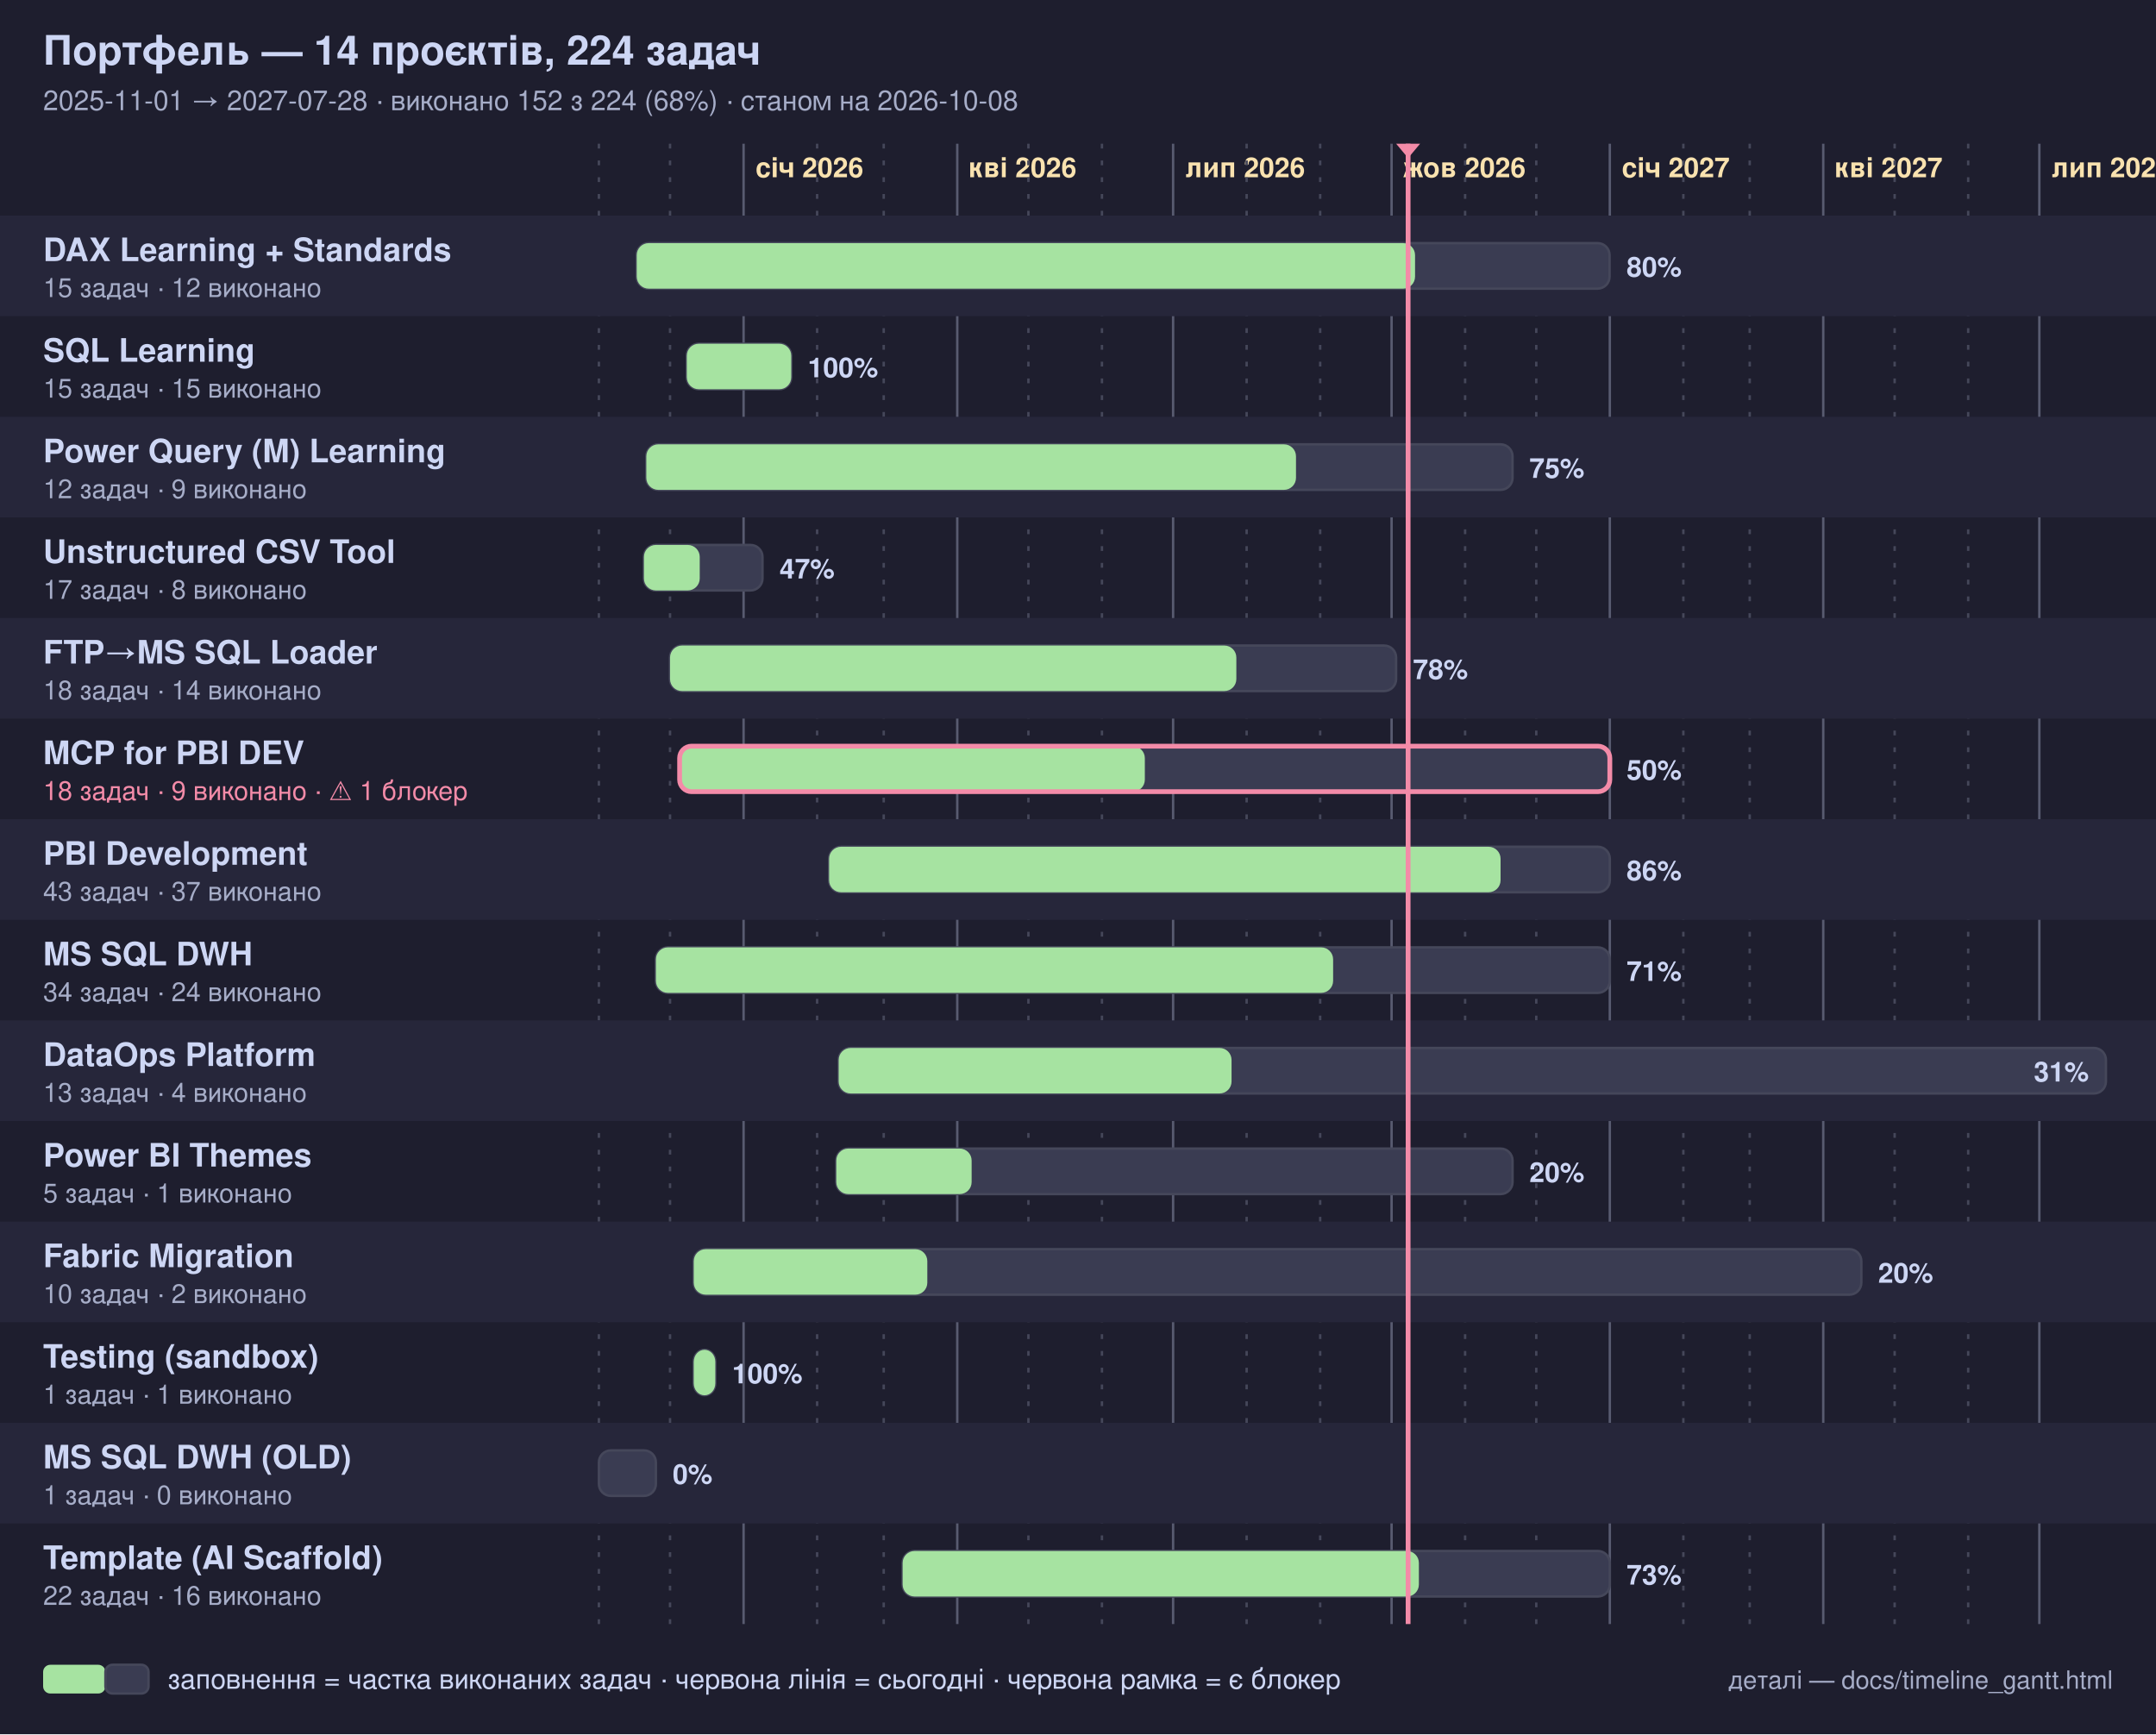
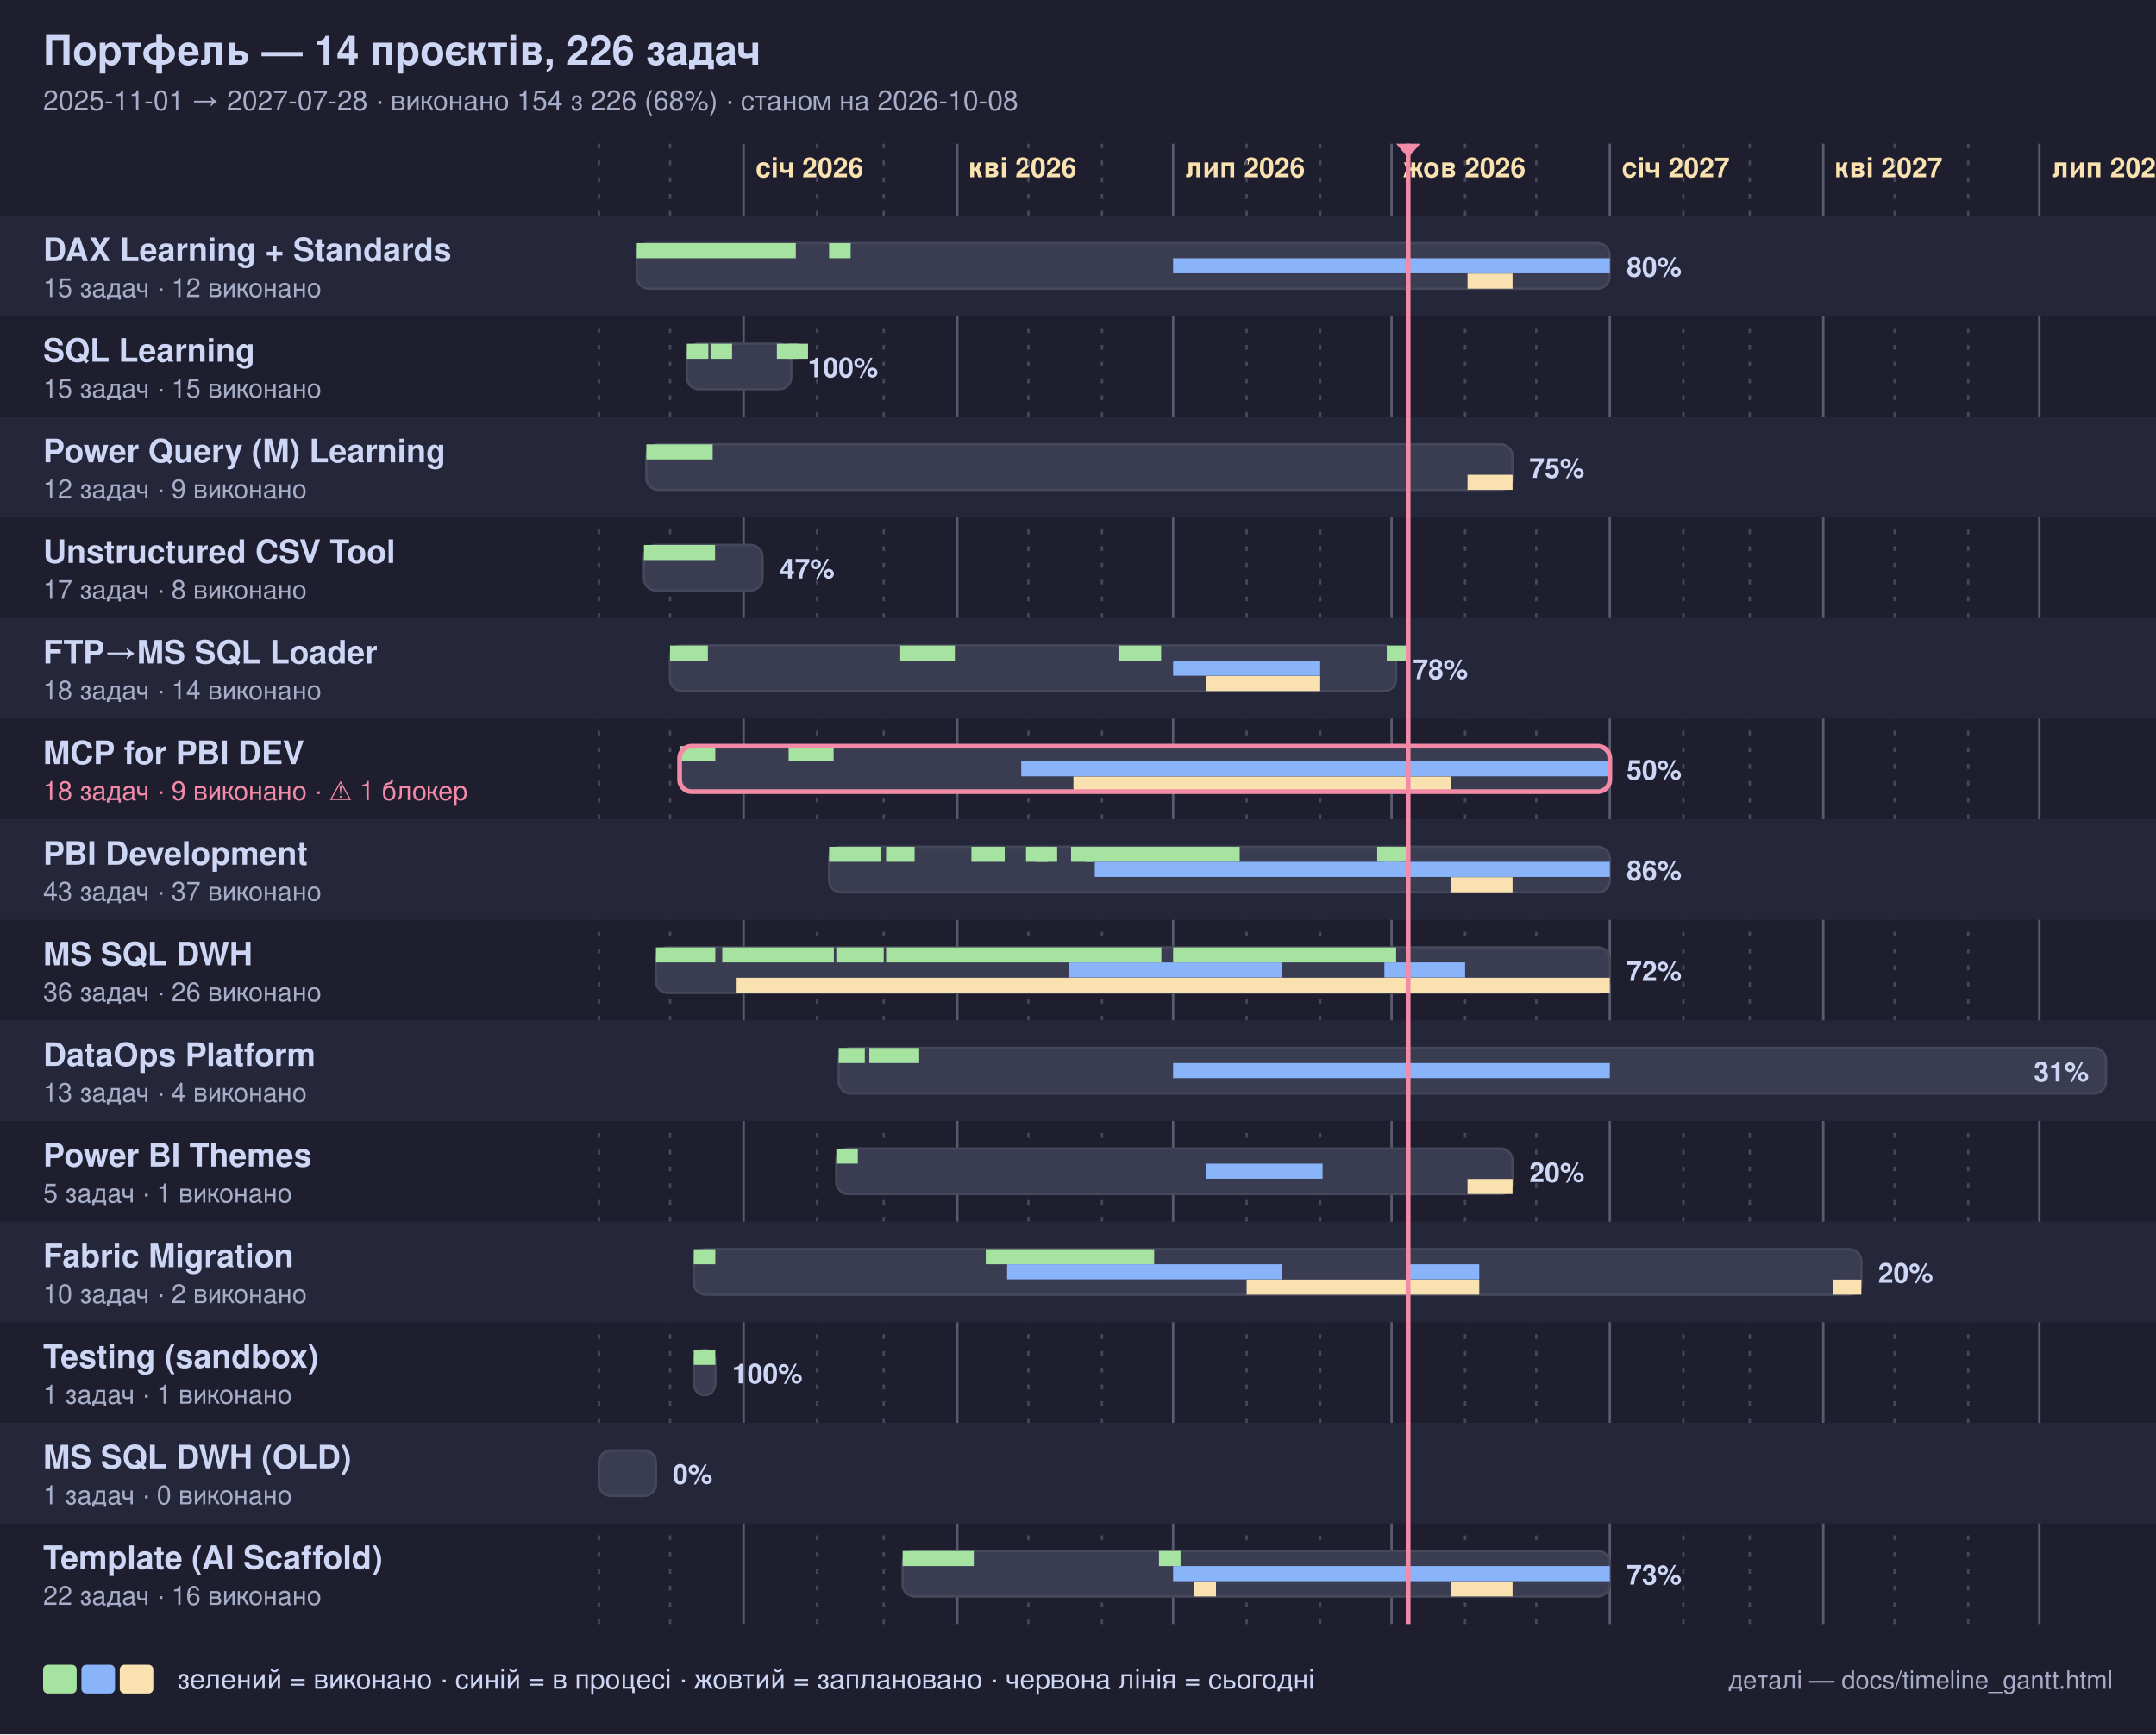
- <svg xmlns="http://www.w3.org/2000/svg" width="900" height="724" viewBox="0 0 900 724" role="img" aria-label="Портфель — 14 проєктів, 224 задач" font-family="Segoe UI,Helvetica,Arial,sans-serif">
+ <svg xmlns="http://www.w3.org/2000/svg" width="900" height="724" viewBox="0 0 900 724" role="img" aria-label="Портфель — 14 проєктів, 226 задач" font-family="Segoe UI,Helvetica,Arial,sans-serif">
  <rect width="900" height="724" fill="#1e1e2e" />
-   <text x="18" y="27" font-size="17" font-weight="700" fill="#cdd6f4">Портфель — 14 проєктів, 224 задач</text>
-   <text x="18" y="46" font-size="11.5" fill="#a6adc8">2025-11-01 → 2027-07-28 · виконано 152 з 224 (68%) · станом на 2026-10-08</text>
+   <text x="18" y="27" font-size="17" font-weight="700" fill="#cdd6f4">Портфель — 14 проєктів, 226 задач</text>
+   <text x="18" y="46" font-size="11.5" fill="#a6adc8">2025-11-01 → 2027-07-28 · виконано 154 з 226 (68%) · станом на 2026-10-08</text>
  <line x1="250.0" y1="60.0" x2="250.0" y2="678.0" stroke="#45475a" stroke-width="1" stroke-dasharray="2 5" />
  <line x1="279.7" y1="60.0" x2="279.7" y2="678.0" stroke="#45475a" stroke-width="1" stroke-dasharray="2 5" />
  <line x1="310.4" y1="60.0" x2="310.4" y2="678.0" stroke="#585b70" stroke-width="1" />
  <text x="315.4" y="74.0" font-size="11.5" font-weight="600" fill="#f9e2af">січ 2026</text>
  <line x1="341.1" y1="60.0" x2="341.1" y2="678.0" stroke="#45475a" stroke-width="1" stroke-dasharray="2 5" />
  <line x1="368.9" y1="60.0" x2="368.9" y2="678.0" stroke="#45475a" stroke-width="1" stroke-dasharray="2 5" />
  <line x1="399.6" y1="60.0" x2="399.6" y2="678.0" stroke="#585b70" stroke-width="1" />
  <text x="404.6" y="74.0" font-size="11.5" font-weight="600" fill="#f9e2af">кві 2026</text>
  <line x1="429.3" y1="60.0" x2="429.3" y2="678.0" stroke="#45475a" stroke-width="1" stroke-dasharray="2 5" />
  <line x1="460.0" y1="60.0" x2="460.0" y2="678.0" stroke="#45475a" stroke-width="1" stroke-dasharray="2 5" />
  <line x1="489.7" y1="60.0" x2="489.7" y2="678.0" stroke="#585b70" stroke-width="1" />
  <text x="494.7" y="74.0" font-size="11.5" font-weight="600" fill="#f9e2af">лип 2026</text>
  <line x1="520.4" y1="60.0" x2="520.4" y2="678.0" stroke="#45475a" stroke-width="1" stroke-dasharray="2 5" />
  <line x1="551.1" y1="60.0" x2="551.1" y2="678.0" stroke="#45475a" stroke-width="1" stroke-dasharray="2 5" />
  <line x1="580.9" y1="60.0" x2="580.9" y2="678.0" stroke="#585b70" stroke-width="1" />
  <text x="585.9" y="74.0" font-size="11.5" font-weight="600" fill="#f9e2af">жов 2026</text>
  <line x1="611.6" y1="60.0" x2="611.6" y2="678.0" stroke="#45475a" stroke-width="1" stroke-dasharray="2 5" />
  <line x1="641.3" y1="60.0" x2="641.3" y2="678.0" stroke="#45475a" stroke-width="1" stroke-dasharray="2 5" />
  <line x1="672.0" y1="60.0" x2="672.0" y2="678.0" stroke="#585b70" stroke-width="1" />
  <text x="677.0" y="74.0" font-size="11.5" font-weight="600" fill="#f9e2af">січ 2027</text>
  <line x1="702.7" y1="60.0" x2="702.7" y2="678.0" stroke="#45475a" stroke-width="1" stroke-dasharray="2 5" />
  <line x1="730.4" y1="60.0" x2="730.4" y2="678.0" stroke="#45475a" stroke-width="1" stroke-dasharray="2 5" />
  <line x1="761.1" y1="60.0" x2="761.1" y2="678.0" stroke="#585b70" stroke-width="1" />
  <text x="766.1" y="74.0" font-size="11.5" font-weight="600" fill="#f9e2af">кві 2027</text>
  <line x1="790.9" y1="60.0" x2="790.9" y2="678.0" stroke="#45475a" stroke-width="1" stroke-dasharray="2 5" />
  <line x1="821.6" y1="60.0" x2="821.6" y2="678.0" stroke="#45475a" stroke-width="1" stroke-dasharray="2 5" />
  <line x1="851.3" y1="60.0" x2="851.3" y2="678.0" stroke="#585b70" stroke-width="1" />
  <text x="856.3" y="74.0" font-size="11.5" font-weight="600" fill="#f9e2af">лип 2027</text>
  <rect x="0" y="90.0" width="900" height="42" fill="#26263a" />
  <text x="18" y="109.0" font-size="13.5" font-weight="600" fill="#cdd6f4">DAX Learning + Standards</text>
  <text x="18" y="124.0" font-size="11" fill="#a6adc8">15 задач · 12 виконано</text>
  <rect x="265.8" y="101.5" width="406.1" height="19" rx="5" fill="#3a3c52" stroke="#45475a" stroke-width="1" />
-   <rect x="265.8" y="101.5" width="324.9" height="19" rx="5" fill="#a6e3a1" />
+   <rect x="265.8" y="101.5" width="66.4" height="6.3" fill="#a6e3a1" />
+   <rect x="346.1" y="101.5" width="9.0" height="6.3" fill="#a6e3a1" />
+   <rect x="489.7" y="107.8" width="182.3" height="6.3" fill="#89b4fa" />
+   <rect x="612.6" y="114.2" width="18.8" height="6.3" fill="#f9e2af" />
  <text x="679.0" y="115.5" font-size="11.5" font-weight="600" fill="#cdd6f4">80%</text>
  <text x="18" y="151.0" font-size="13.5" font-weight="600" fill="#cdd6f4">SQL Learning</text>
  <text x="18" y="166.0" font-size="11" fill="#a6adc8">15 задач · 15 виконано</text>
  <rect x="286.7" y="143.5" width="43.6" height="19" rx="5" fill="#3a3c52" stroke="#45475a" stroke-width="1" />
-   <rect x="286.7" y="143.5" width="43.6" height="19" rx="5" fill="#a6e3a1" />
+   <rect x="286.7" y="143.5" width="9.0" height="6.3" fill="#a6e3a1" />
+   <rect x="296.6" y="143.5" width="9.0" height="6.3" fill="#a6e3a1" />
+   <rect x="324.3" y="143.5" width="9.0" height="6.3" fill="#a6e3a1" />
+   <rect x="328.3" y="143.5" width="9.0" height="6.3" fill="#a6e3a1" />
  <text x="337.2" y="157.5" font-size="11.5" font-weight="600" fill="#cdd6f4">100%</text>
  <rect x="0" y="174.0" width="900" height="42" fill="#26263a" />
  <text x="18" y="193.0" font-size="13.5" font-weight="600" fill="#cdd6f4">Power Query (M) Learning</text>
  <text x="18" y="208.0" font-size="11" fill="#a6adc8">12 задач · 9 виконано</text>
  <rect x="269.8" y="185.5" width="361.6" height="19" rx="5" fill="#3a3c52" stroke="#45475a" stroke-width="1" />
-   <rect x="269.8" y="185.5" width="271.2" height="19" rx="5" fill="#a6e3a1" />
+   <rect x="269.8" y="185.5" width="27.7" height="6.3" fill="#a6e3a1" />
+   <rect x="612.6" y="198.2" width="18.8" height="6.3" fill="#f9e2af" />
  <text x="638.4" y="199.5" font-size="11.5" font-weight="600" fill="#cdd6f4">75%</text>
  <text x="18" y="235.0" font-size="13.5" font-weight="600" fill="#cdd6f4">Unstructured CSV Tool</text>
  <text x="18" y="250.0" font-size="11" fill="#a6adc8">17 задач · 8 виконано</text>
  <rect x="268.8" y="227.5" width="49.5" height="19" rx="5" fill="#3a3c52" stroke="#45475a" stroke-width="1" />
-   <rect x="268.8" y="227.5" width="23.3" height="19" rx="5" fill="#a6e3a1" />
+   <rect x="268.8" y="227.5" width="29.7" height="6.3" fill="#a6e3a1" />
  <text x="325.4" y="241.5" font-size="11.5" font-weight="600" fill="#cdd6f4">47%</text>
  <rect x="0" y="258.0" width="900" height="42" fill="#26263a" />
  <text x="18" y="277.0" font-size="13.5" font-weight="600" fill="#cdd6f4">FTP→MS SQL Loader</text>
  <text x="18" y="292.0" font-size="11" fill="#a6adc8">18 задач · 14 виконано</text>
  <rect x="279.7" y="269.5" width="303.1" height="19" rx="5" fill="#3a3c52" stroke="#45475a" stroke-width="1" />
-   <rect x="279.7" y="269.5" width="236.4" height="19" rx="5" fill="#a6e3a1" />
+   <rect x="279.7" y="269.5" width="15.8" height="6.3" fill="#a6e3a1" />
+   <rect x="375.8" y="269.5" width="22.8" height="6.3" fill="#a6e3a1" />
+   <rect x="466.9" y="269.5" width="17.8" height="6.3" fill="#a6e3a1" />
+   <rect x="578.9" y="269.5" width="9.0" height="6.3" fill="#a6e3a1" />
+   <rect x="489.7" y="275.8" width="61.4" height="6.3" fill="#89b4fa" />
+   <rect x="503.6" y="282.2" width="47.5" height="6.3" fill="#f9e2af" />
  <text x="589.8" y="283.5" font-size="11.5" font-weight="600" fill="#cdd6f4">78%</text>
  <text x="18" y="319.0" font-size="13.5" font-weight="600" fill="#cdd6f4">MCP for PBI DEV</text>
  <text x="18" y="334.0" font-size="11" fill="#f38ba8">18 задач · 9 виконано · ⚠ 1 блокер</text>
  <rect x="283.7" y="311.5" width="388.3" height="19" rx="5" fill="#3a3c52" stroke="#45475a" stroke-width="1" />
-   <rect x="283.7" y="311.5" width="194.2" height="19" rx="5" fill="#a6e3a1" />
+   <rect x="283.7" y="311.5" width="14.9" height="6.3" fill="#a6e3a1" />
+   <rect x="329.2" y="311.5" width="18.8" height="6.3" fill="#a6e3a1" />
+   <rect x="426.3" y="317.8" width="245.7" height="6.3" fill="#89b4fa" />
+   <rect x="448.1" y="324.2" width="157.5" height="6.3" fill="#f9e2af" />
  <rect x="283.7" y="311.5" width="388.3" height="19" rx="5" fill="none" stroke="#f38ba8" stroke-width="2" />
  <text x="679.0" y="325.5" font-size="11.5" font-weight="600" fill="#cdd6f4">50%</text>
  <rect x="0" y="342.0" width="900" height="42" fill="#26263a" />
  <text x="18" y="361.0" font-size="13.5" font-weight="600" fill="#cdd6f4">PBI Development</text>
  <text x="18" y="376.0" font-size="11" fill="#a6adc8">43 задач · 37 виконано</text>
  <rect x="346.1" y="353.5" width="325.9" height="19" rx="5" fill="#3a3c52" stroke="#45475a" stroke-width="1" />
-   <rect x="346.1" y="353.5" width="280.3" height="19" rx="5" fill="#a6e3a1" />
+   <rect x="346.1" y="353.5" width="21.8" height="6.3" fill="#a6e3a1" />
+   <rect x="369.9" y="353.5" width="11.9" height="6.3" fill="#a6e3a1" />
+   <rect x="405.5" y="353.5" width="13.9" height="6.3" fill="#a6e3a1" />
+   <rect x="428.3" y="353.5" width="9.0" height="6.3" fill="#a6e3a1" />
+   <rect x="432.3" y="353.5" width="9.0" height="6.3" fill="#a6e3a1" />
+   <rect x="447.1" y="353.5" width="9.0" height="6.3" fill="#a6e3a1" />
+   <rect x="453.1" y="353.5" width="64.4" height="6.3" fill="#a6e3a1" />
+   <rect x="574.9" y="353.5" width="9.0" height="6.3" fill="#a6e3a1" />
+   <rect x="577.9" y="353.5" width="9.0" height="6.3" fill="#a6e3a1" />
+   <rect x="457.0" y="359.8" width="215.0" height="6.3" fill="#89b4fa" />
+   <rect x="605.6" y="366.2" width="25.8" height="6.3" fill="#f9e2af" />
  <text x="679.0" y="367.5" font-size="11.5" font-weight="600" fill="#cdd6f4">86%</text>
  <text x="18" y="403.0" font-size="13.5" font-weight="600" fill="#cdd6f4">MS SQL DWH</text>
-   <text x="18" y="418.0" font-size="11" fill="#a6adc8">34 задач · 24 виконано</text>
+   <text x="18" y="418.0" font-size="11" fill="#a6adc8">36 задач · 26 виконано</text>
  <rect x="273.8" y="395.5" width="398.2" height="19" rx="5" fill="#3a3c52" stroke="#45475a" stroke-width="1" />
-   <rect x="273.8" y="395.5" width="282.7" height="19" rx="5" fill="#a6e3a1" />
-   <text x="679.0" y="409.5" font-size="11.5" font-weight="600" fill="#cdd6f4">71%</text>
+   <rect x="273.8" y="395.5" width="24.8" height="6.3" fill="#a6e3a1" />
+   <rect x="301.5" y="395.5" width="46.6" height="6.3" fill="#a6e3a1" />
+   <rect x="349.1" y="395.5" width="19.8" height="6.3" fill="#a6e3a1" />
+   <rect x="369.9" y="395.5" width="114.9" height="6.3" fill="#a6e3a1" />
+   <rect x="489.7" y="395.5" width="93.1" height="6.3" fill="#a6e3a1" />
+   <rect x="446.1" y="401.8" width="89.2" height="6.3" fill="#89b4fa" />
+   <rect x="577.9" y="401.8" width="33.7" height="6.3" fill="#89b4fa" />
+   <rect x="307.5" y="408.2" width="364.5" height="6.3" fill="#f9e2af" />
+   <text x="679.0" y="409.5" font-size="11.5" font-weight="600" fill="#cdd6f4">72%</text>
  <rect x="0" y="426.0" width="900" height="42" fill="#26263a" />
  <text x="18" y="445.0" font-size="13.5" font-weight="600" fill="#cdd6f4">DataOps Platform</text>
  <text x="18" y="460.0" font-size="11" fill="#a6adc8">13 задач · 4 виконано</text>
  <rect x="350.1" y="437.5" width="529.0" height="19" rx="5" fill="#3a3c52" stroke="#45475a" stroke-width="1" />
-   <rect x="350.1" y="437.5" width="164.0" height="19" rx="5" fill="#a6e3a1" />
+   <rect x="350.1" y="437.5" width="10.9" height="6.3" fill="#a6e3a1" />
+   <rect x="362.9" y="437.5" width="20.8" height="6.3" fill="#a6e3a1" />
+   <rect x="489.7" y="443.8" width="182.3" height="6.3" fill="#89b4fa" />
  <text x="872.0" y="451.5" text-anchor="end" font-size="11.5" font-weight="700" fill="#cdd6f4">31%</text>
  <text x="18" y="487.0" font-size="13.5" font-weight="600" fill="#cdd6f4">Power BI Themes</text>
  <text x="18" y="502.0" font-size="11" fill="#a6adc8">5 задач · 1 виконано</text>
  <rect x="349.1" y="479.5" width="282.3" height="19" rx="5" fill="#3a3c52" stroke="#45475a" stroke-width="1" />
-   <rect x="349.1" y="479.5" width="56.5" height="19" rx="5" fill="#a6e3a1" />
+   <rect x="349.1" y="479.5" width="9.0" height="6.3" fill="#a6e3a1" />
+   <rect x="503.6" y="485.8" width="48.5" height="6.3" fill="#89b4fa" />
+   <rect x="612.6" y="492.2" width="18.8" height="6.3" fill="#f9e2af" />
  <text x="638.4" y="493.5" font-size="11.5" font-weight="600" fill="#cdd6f4">20%</text>
  <rect x="0" y="510.0" width="900" height="42" fill="#26263a" />
  <text x="18" y="529.0" font-size="13.5" font-weight="600" fill="#cdd6f4">Fabric Migration</text>
  <text x="18" y="544.0" font-size="11" fill="#a6adc8">10 задач · 2 виконано</text>
  <rect x="289.6" y="521.5" width="487.4" height="19" rx="5" fill="#3a3c52" stroke="#45475a" stroke-width="1" />
-   <rect x="289.6" y="521.5" width="97.5" height="19" rx="5" fill="#a6e3a1" />
+   <rect x="289.6" y="521.5" width="9.0" height="6.3" fill="#a6e3a1" />
+   <rect x="411.5" y="521.5" width="70.3" height="6.3" fill="#a6e3a1" />
+   <rect x="420.4" y="527.8" width="114.9" height="6.3" fill="#89b4fa" />
+   <rect x="587.8" y="527.8" width="29.7" height="6.3" fill="#89b4fa" />
+   <rect x="520.4" y="534.2" width="97.1" height="6.3" fill="#f9e2af" />
+   <rect x="765.1" y="534.2" width="11.9" height="6.3" fill="#f9e2af" />
  <text x="784.0" y="535.5" font-size="11.5" font-weight="600" fill="#cdd6f4">20%</text>
  <text x="18" y="571.0" font-size="13.5" font-weight="600" fill="#cdd6f4">Testing (sandbox)</text>
  <text x="18" y="586.0" font-size="11" fill="#a6adc8">1 задач · 1 виконано</text>
  <rect x="289.6" y="563.5" width="9.0" height="19" rx="5" fill="#3a3c52" stroke="#45475a" stroke-width="1" />
-   <rect x="289.6" y="563.5" width="9.0" height="19" rx="5" fill="#a6e3a1" />
+   <rect x="289.6" y="563.5" width="9.0" height="6.3" fill="#a6e3a1" />
  <text x="305.6" y="577.5" font-size="11.5" font-weight="600" fill="#cdd6f4">100%</text>
  <rect x="0" y="594.0" width="900" height="42" fill="#26263a" />
  <text x="18" y="613.0" font-size="13.5" font-weight="600" fill="#cdd6f4">MS SQL DWH (OLD)</text>
  <text x="18" y="628.0" font-size="11" fill="#a6adc8">1 задач · 0 виконано</text>
  <rect x="250.0" y="605.5" width="23.8" height="19" rx="5" fill="#3a3c52" stroke="#45475a" stroke-width="1" />
  <text x="280.8" y="619.5" font-size="11.5" font-weight="600" fill="#cdd6f4">0%</text>
  <text x="18" y="655.0" font-size="13.5" font-weight="600" fill="#cdd6f4">Template (AI Scaffold)</text>
  <text x="18" y="670.0" font-size="11" fill="#a6adc8">22 задач · 16 виконано</text>
  <rect x="376.8" y="647.5" width="295.2" height="19" rx="5" fill="#3a3c52" stroke="#45475a" stroke-width="1" />
-   <rect x="376.8" y="647.5" width="215.5" height="19" rx="5" fill="#a6e3a1" />
+   <rect x="376.8" y="647.5" width="29.7" height="6.3" fill="#a6e3a1" />
+   <rect x="483.8" y="647.5" width="9.0" height="6.3" fill="#a6e3a1" />
+   <rect x="489.7" y="653.8" width="182.3" height="6.3" fill="#89b4fa" />
+   <rect x="498.6" y="660.2" width="9.0" height="6.3" fill="#f9e2af" />
+   <rect x="605.6" y="660.2" width="25.8" height="6.3" fill="#f9e2af" />
  <text x="679.0" y="661.5" font-size="11.5" font-weight="600" fill="#cdd6f4">73%</text>
  <line x1="587.8" y1="60.0" x2="587.8" y2="678.0" stroke="#f38ba8" stroke-width="2" />
  <polygon points="582.8,60.0 592.8,60.0 587.8,66.0" fill="#f38ba8" />
-   <rect x="18" y="695.0" width="26" height="12" rx="3" fill="#a6e3a1" />
-   <rect x="44" y="695.0" width="18" height="12" rx="3" fill="#3a3c52" stroke="#45475a" />
-   <text x="70" y="705.0" font-size="11.5" fill="#cdd6f4">заповнення = частка виконаних задач · червона лінія = сьогодні · червона рамка = є блокер</text>
+   <rect x="18" y="695.0" width="14" height="12" rx="2" fill="#a6e3a1" />
+   <rect x="34" y="695.0" width="14" height="12" rx="2" fill="#89b4fa" />
+   <rect x="50" y="695.0" width="14" height="12" rx="2" fill="#f9e2af" />
+   <text x="74" y="705.0" font-size="11.5" fill="#cdd6f4">зелений = виконано · синій = в процесі · жовтий = заплановано · червона лінія = сьогодні</text>
  <text x="882" y="705.0" text-anchor="end" font-size="10.5" fill="#a6adc8">деталі — docs/timeline_gantt.html</text>
</svg>
